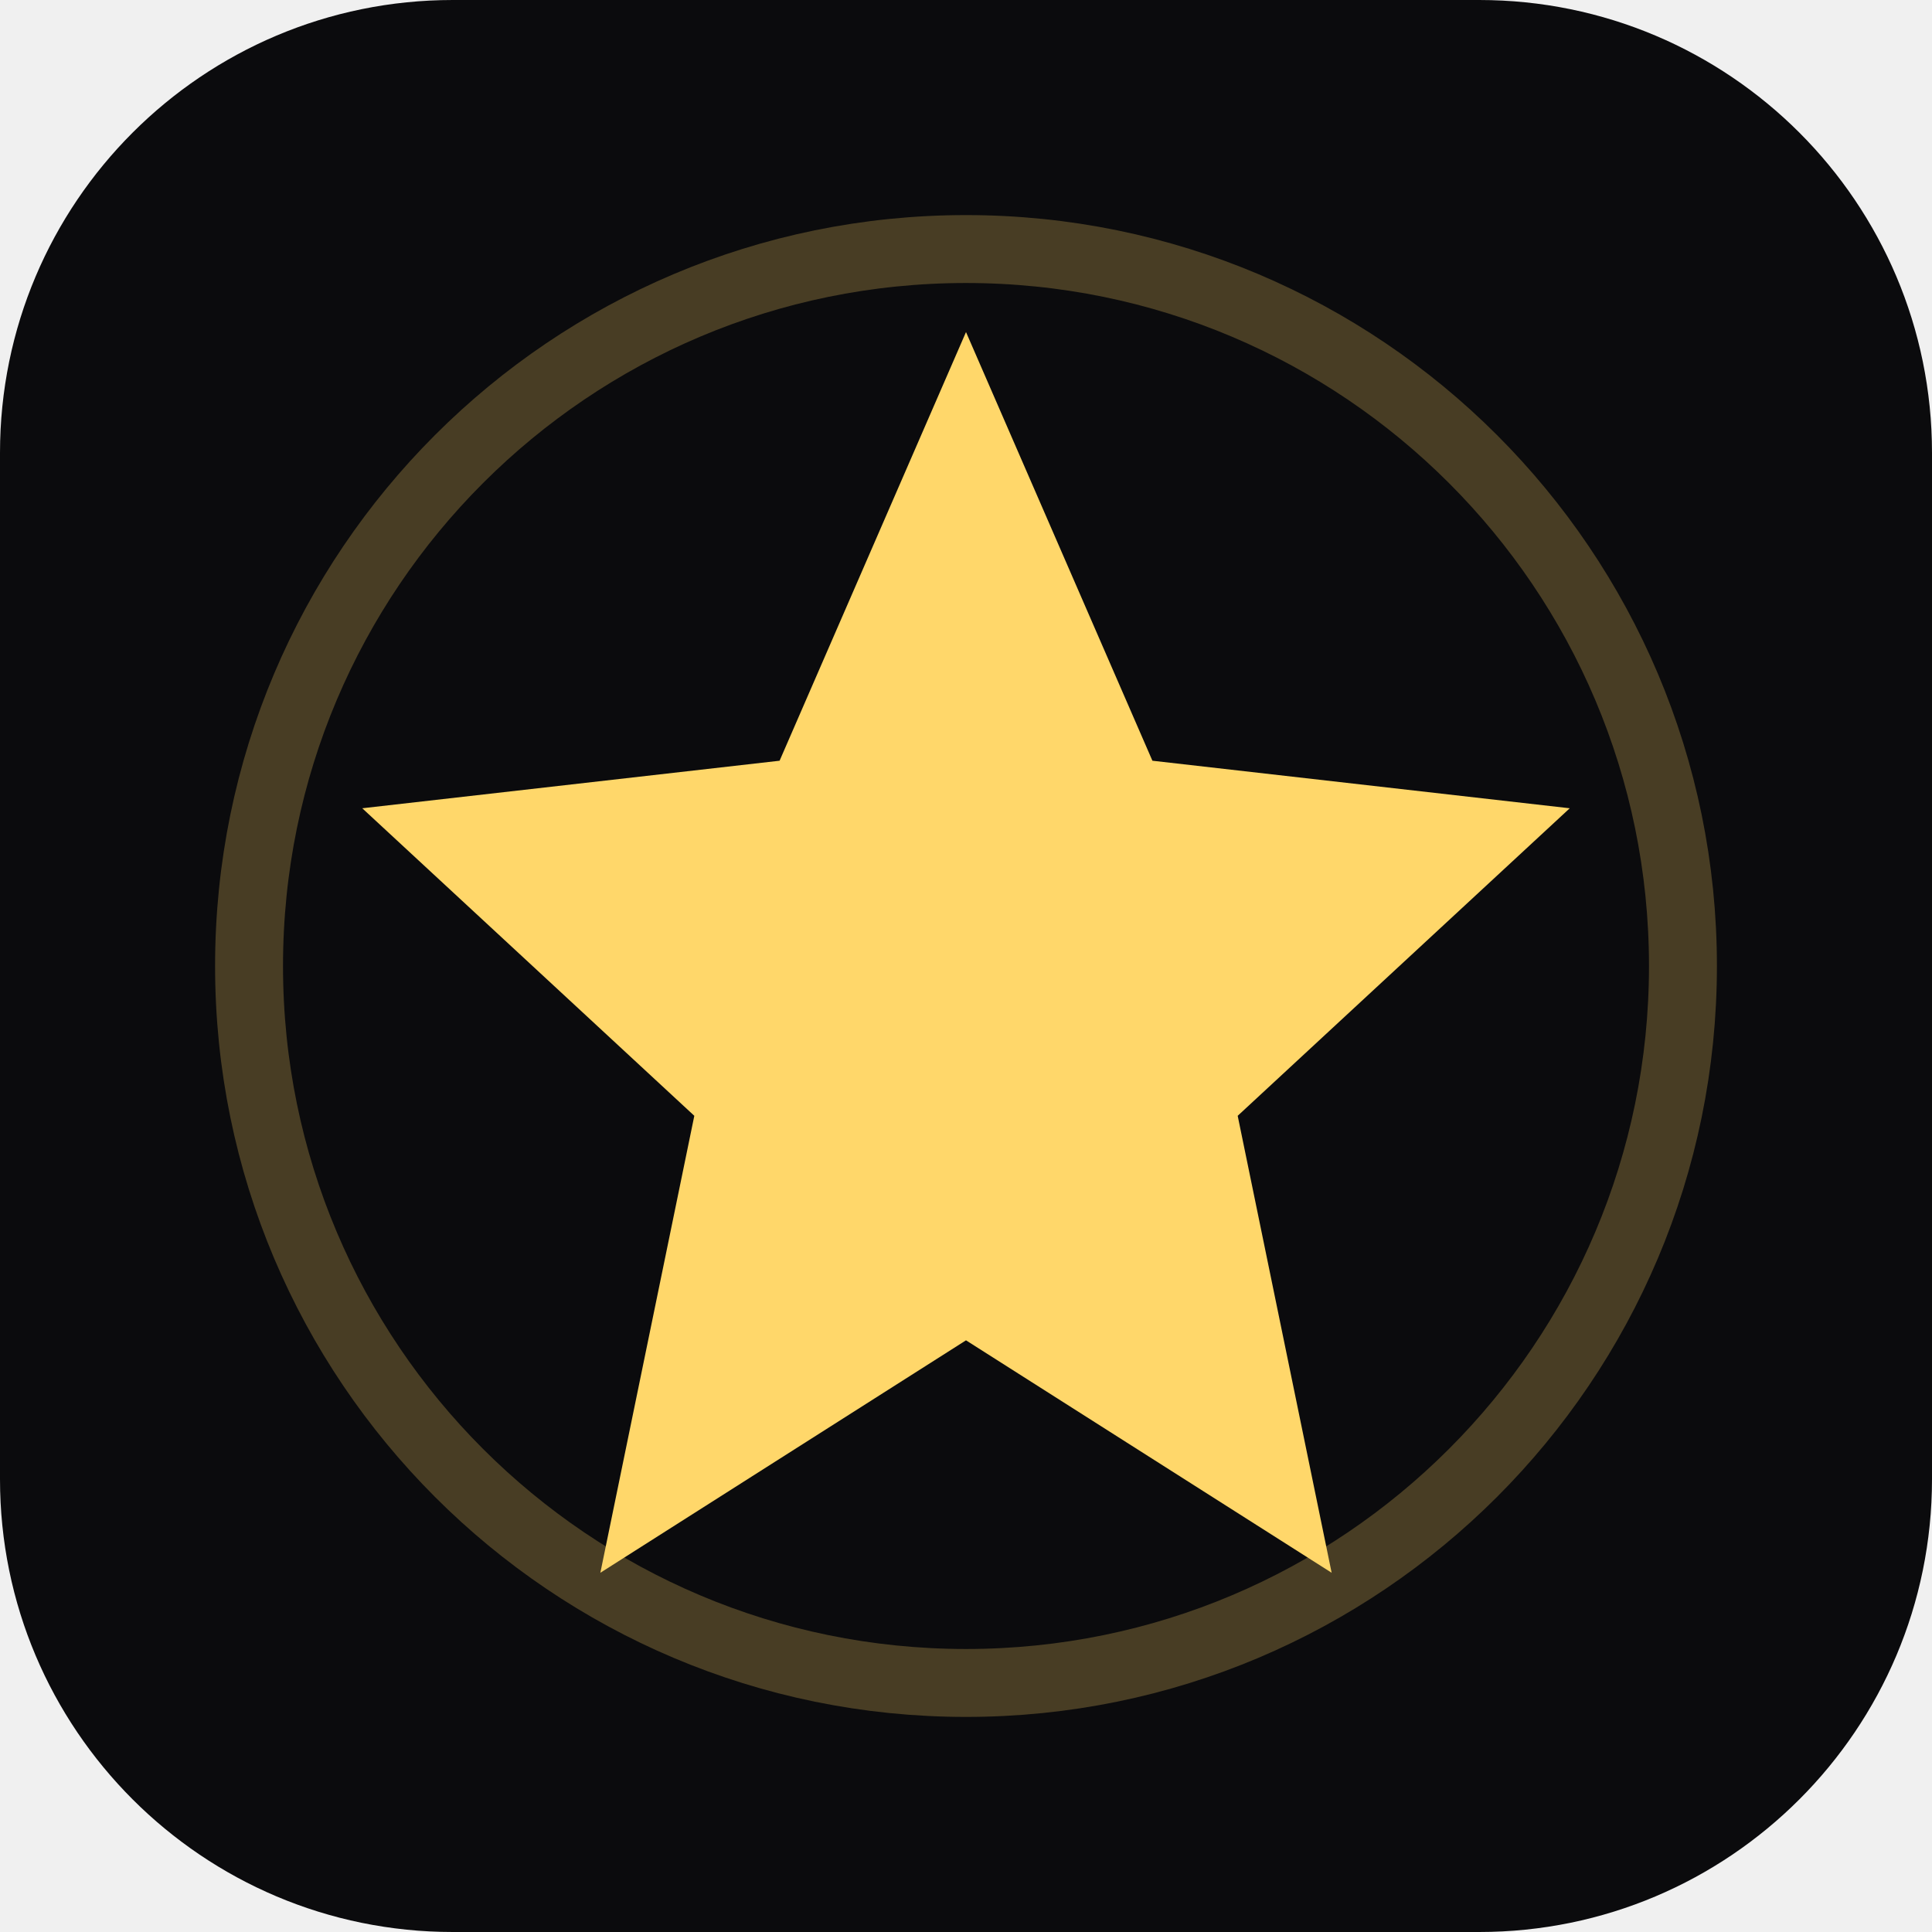
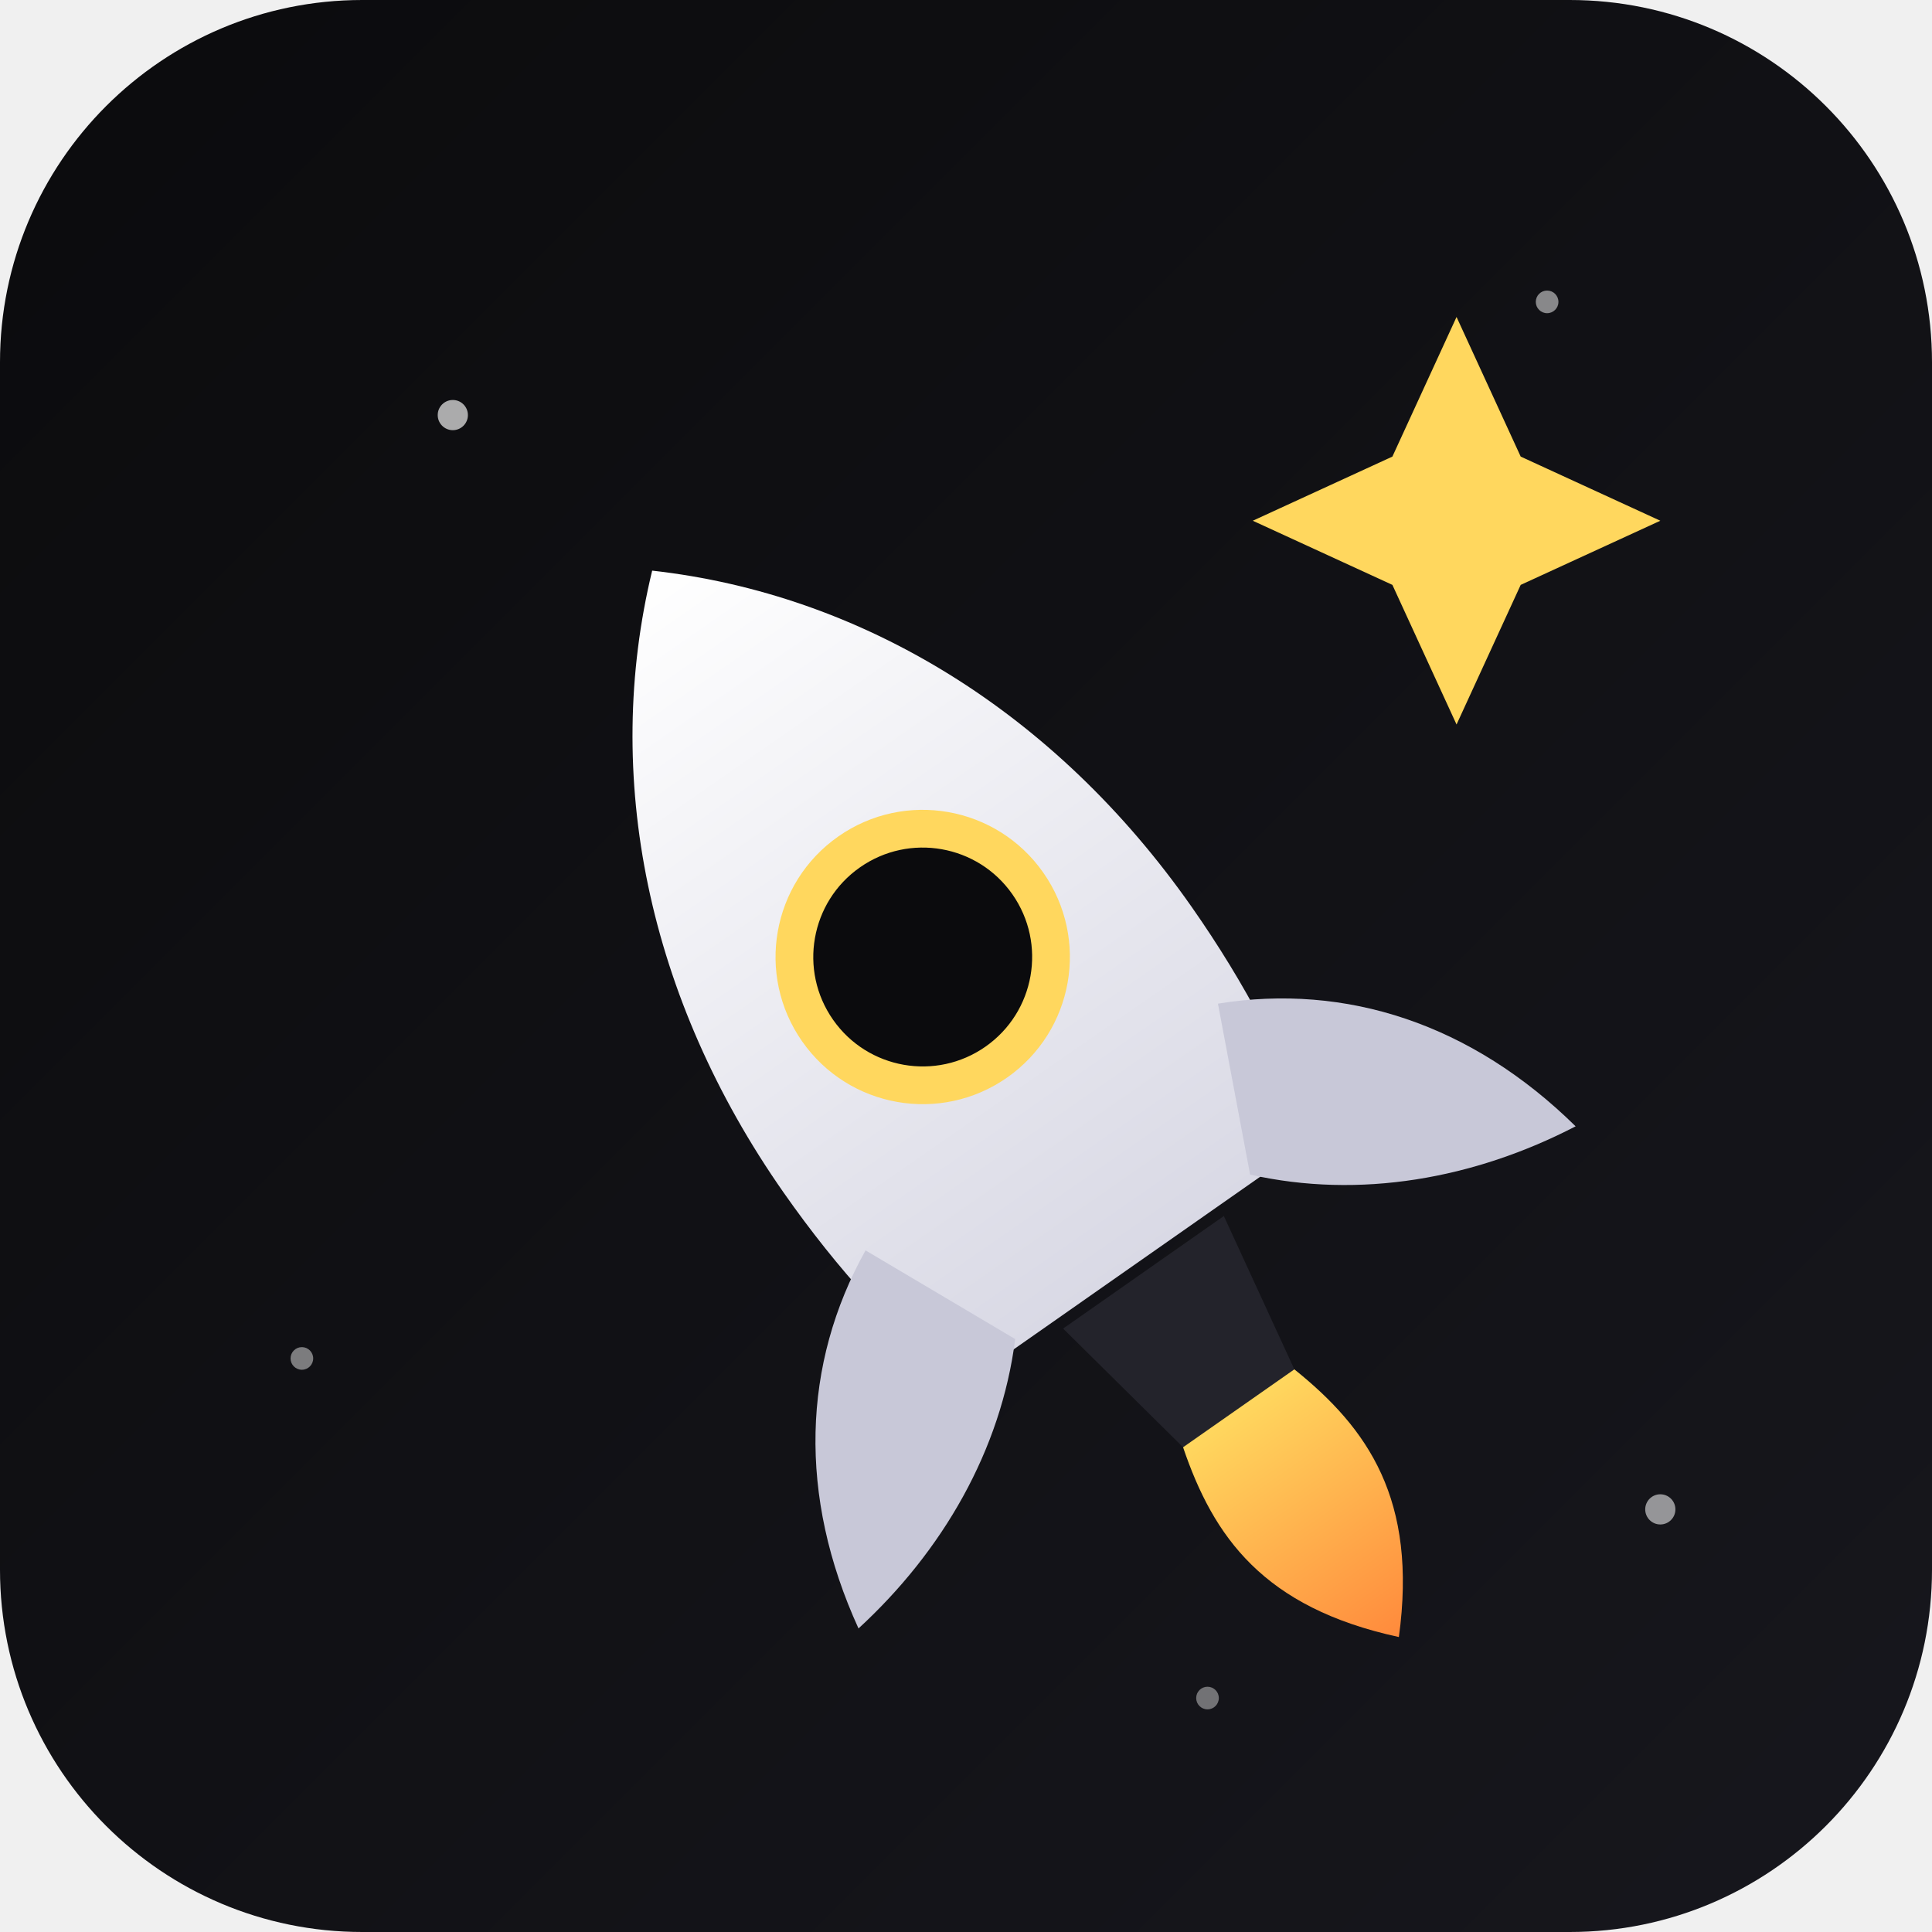
- <svg xmlns="http://www.w3.org/2000/svg" viewBox="0 0 512 512">
-   <rect width="512" height="512" rx="120" fill="#0b0b0d" />
-   <circle cx="256" cy="256" r="190" fill="none" stroke="#ffd76a" stroke-opacity=".25" stroke-width="18" />
-   <path d="M256 88l49.4 113.6L416 214.2l-88 81.5 24.9 121.1L256 355.2l-96.9 61.6L184 295.7l-88-81.5 110.6-12.6z" fill="#ffd76a" />
+ <svg xmlns="http://www.w3.org/2000/svg" viewBox="0 0 512 512" width="512" height="512">
+   <defs>
+     <linearGradient id="bg" x1="0" y1="0" x2="1" y2="1">
+       <stop offset="0" stop-color="#0b0b0d" />
+       <stop offset="1" stop-color="#17171d" />
+     </linearGradient>
+     <linearGradient id="rocket" x1="0" y1="0" x2="0" y2="1">
+       <stop offset="0" stop-color="#ffffff" />
+       <stop offset="1" stop-color="#d9d9e5" />
+     </linearGradient>
+     <linearGradient id="fire" x1="0" y1="0" x2="0" y2="1">
+       <stop offset="0" stop-color="#ffd75e" />
+       <stop offset="1" stop-color="#ff8a3c" />
+     </linearGradient>
+   </defs>
+   <rect x="0" y="0" width="512" height="512" rx="96" fill="url(#bg)" />
+   <circle cx="120" cy="110" r="4" fill="#ffffff" opacity="0.65" />
+   <circle cx="410" cy="80" r="3" fill="#ffffff" opacity="0.5" />
+   <circle cx="80" cy="360" r="3" fill="#ffffff" opacity="0.45" />
+   <circle cx="440" cy="400" r="4" fill="#ffffff" opacity="0.55" />
+   <circle cx="320" cy="450" r="3" fill="#ffffff" opacity="0.4" />
+   <path d="M386 84l17 37 37 17-37 17-17 37-17-37-37-17 37-17 17-37z" fill="#ffd75e" />
+   <g transform="translate(256 270) rotate(-35)">
+     <path d="M0 -145c42 37 66 92 66 155 0 25-3 48-9 69H-57c-6-21-9-44-9-69 0-63 24-118 66-155z" fill="url(#rocket)" />
+     <circle cx="0" cy="-20" r="34" fill="#0b0b0d" stroke="#ffd75e" stroke-width="10" />
+     <path d="M-57 35c-31 15-52 43-59 81 30-4 58-17 78-39z" fill="#c8c8d8" />
+     <path d="M57 35c31 15 52 43 59 81-30-4-58-17-78-39z" fill="#c8c8d8" />
+     <path d="M-26 82h52l-8 44h-36z" fill="#23232b" />
+     <path d="M-18 126c-7 24-7 47 18 74 25-27 25-50 18-74z" fill="url(#fire)" />
+   </g>
</svg>
